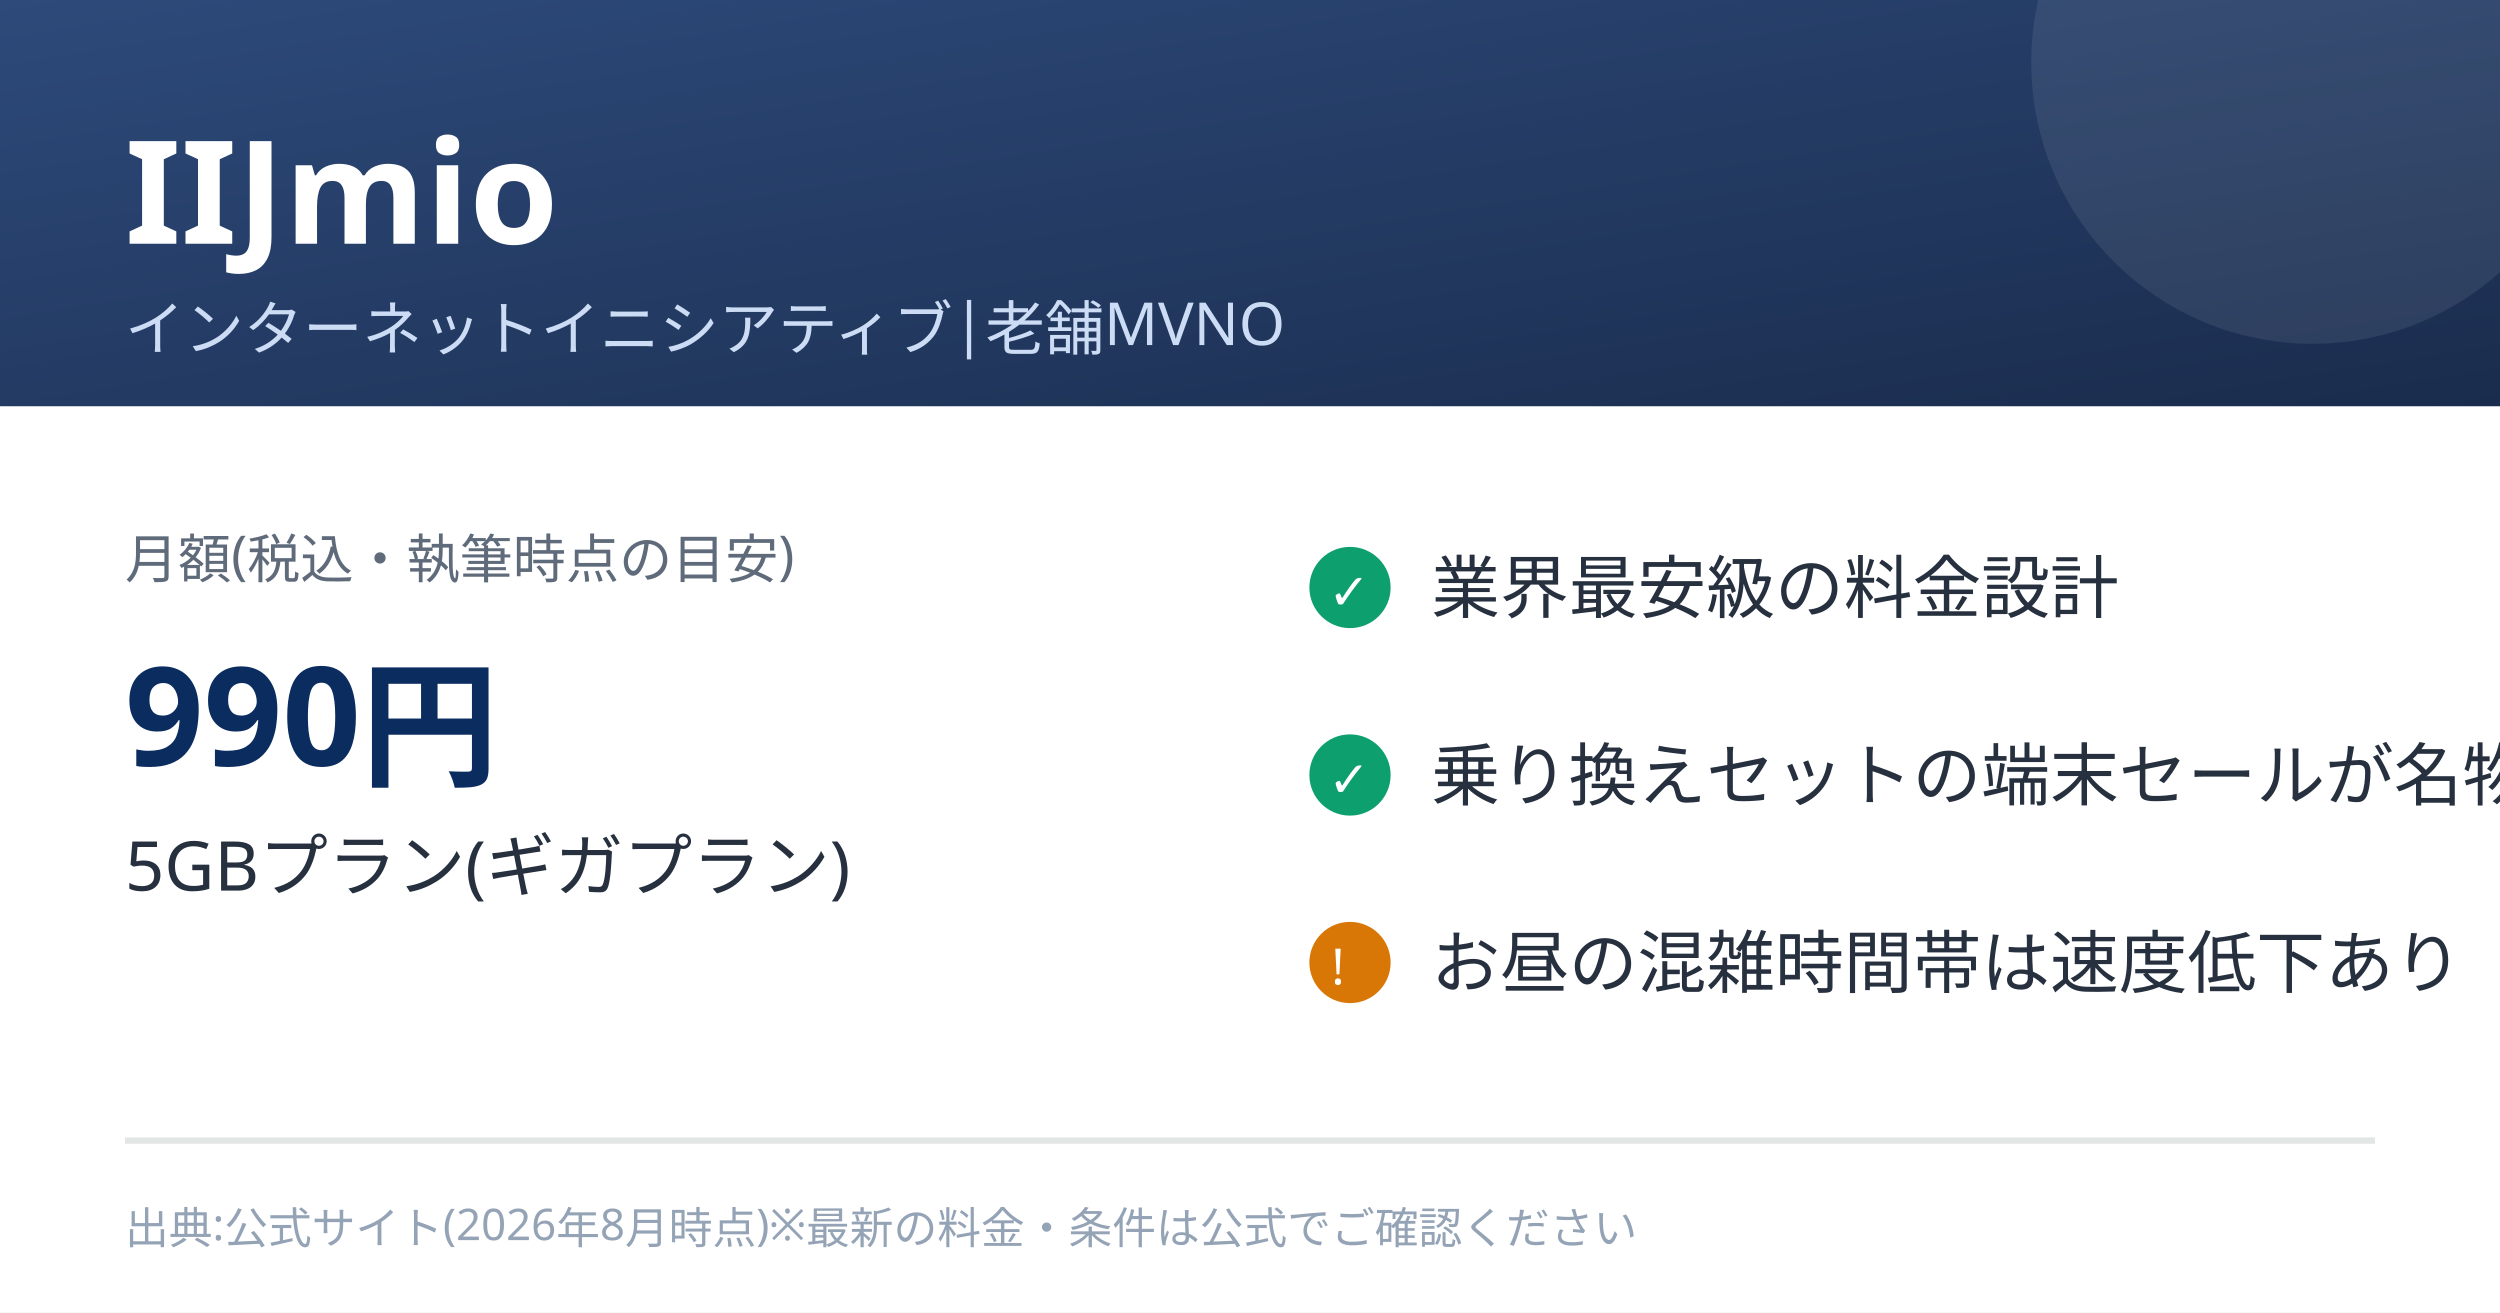
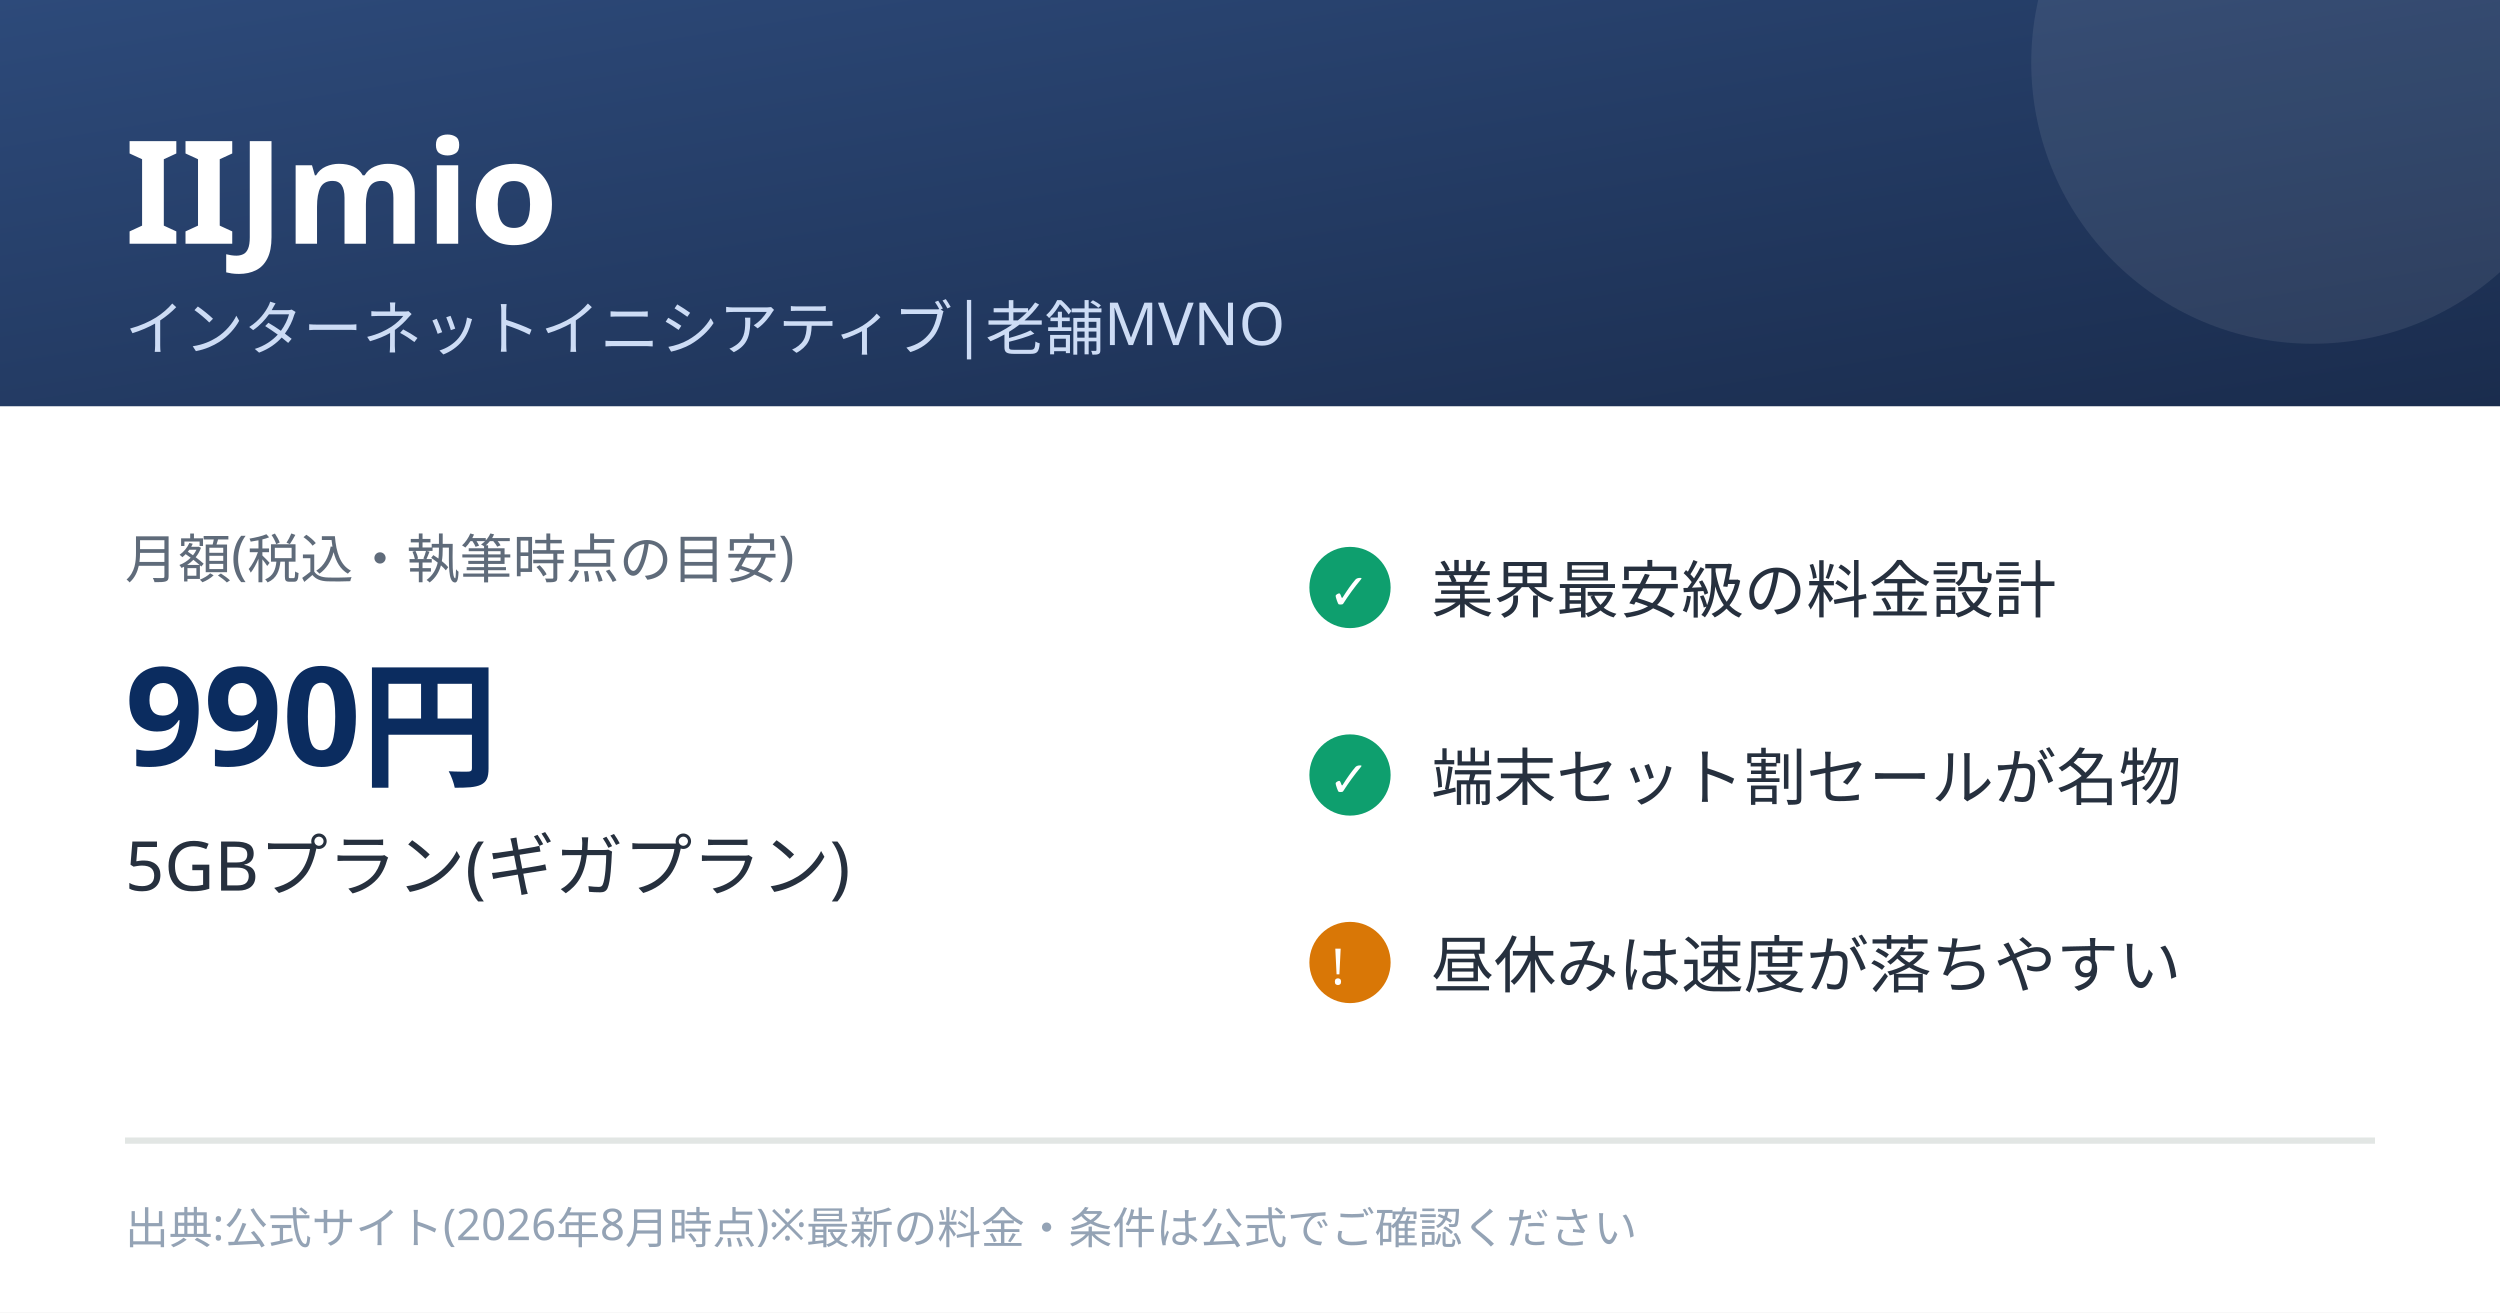
<svg xmlns="http://www.w3.org/2000/svg" viewBox="0 0 800 420" role="img" aria-label="IIJmioのサービス概要" font-family="'Noto Sans JP','Hiragino Sans','Yu Gothic',Meiryo,sans-serif">
  <defs>
    <linearGradient id="h" x1="0" y1="0" x2="1" y2="1">
      <stop offset="0" stop-color="#2d4a7a" />
      <stop offset="1" stop-color="#1a2c4d" />
    </linearGradient>
  </defs>
  <rect width="800" height="420" fill="#ffffff" />
  <rect width="800" height="130" fill="url(#h)" />
  <circle cx="740" cy="20" r="90" fill="#ffffff" opacity=".08" />
  <text x="40" y="78" font-size="46" font-weight="800" fill="#ffffff">IIJmio</text>
  <text x="40" y="112" font-size="19" fill="#cddcf5">インターネットイニシアティブ|老舗MVNO</text>
  <text x="40" y="185" font-size="17" fill="#5f6b7a">月額(税込・執筆時点の目安)</text>
  <text x="40" y="245" font-size="44" font-weight="800" fill="#0b2c5f">990円</text>
  <text x="40" y="285" font-size="22" fill="#26303e">5GBプラン(ギガプラン)</text>
-   <g font-size="22" fill="#26303e">
+   <g font-size="20" fill="#26303e">
    <circle cx="432" cy="188" r="13" fill="#0e9f6e" />
    <text x="425" y="195" font-size="16" fill="#fff">✓</text>
    <text x="458" y="196">業界最安級の料金設計</text>
    <circle cx="432" cy="248" r="13" fill="#0e9f6e" />
    <text x="425" y="255" font-size="16" fill="#fff">✓</text>
-     <text x="458" y="256">乗り換えセットの端末セールが名物</text>
+     <text x="458" y="256">端末セット割セールが名物</text>
    <circle cx="432" cy="308" r="13" fill="#d97706" />
    <text x="426" y="315" font-size="16" fill="#fff">!</text>
-     <text x="458" y="316">お昼の混雑時間帯は速度低下あり</text>
+     <text x="458" y="316">昼休みは速度が落ちやすい</text>
  </g>
  <line x1="40" y1="365" x2="760" y2="365" stroke="#e2e6e4" stroke-width="2" />
  <text x="40" y="398" font-size="14" fill="#94a3b5">出典:公式サイト(2026年8月時点)※最新の料金・条件は公式でご確認ください</text>
</svg>
